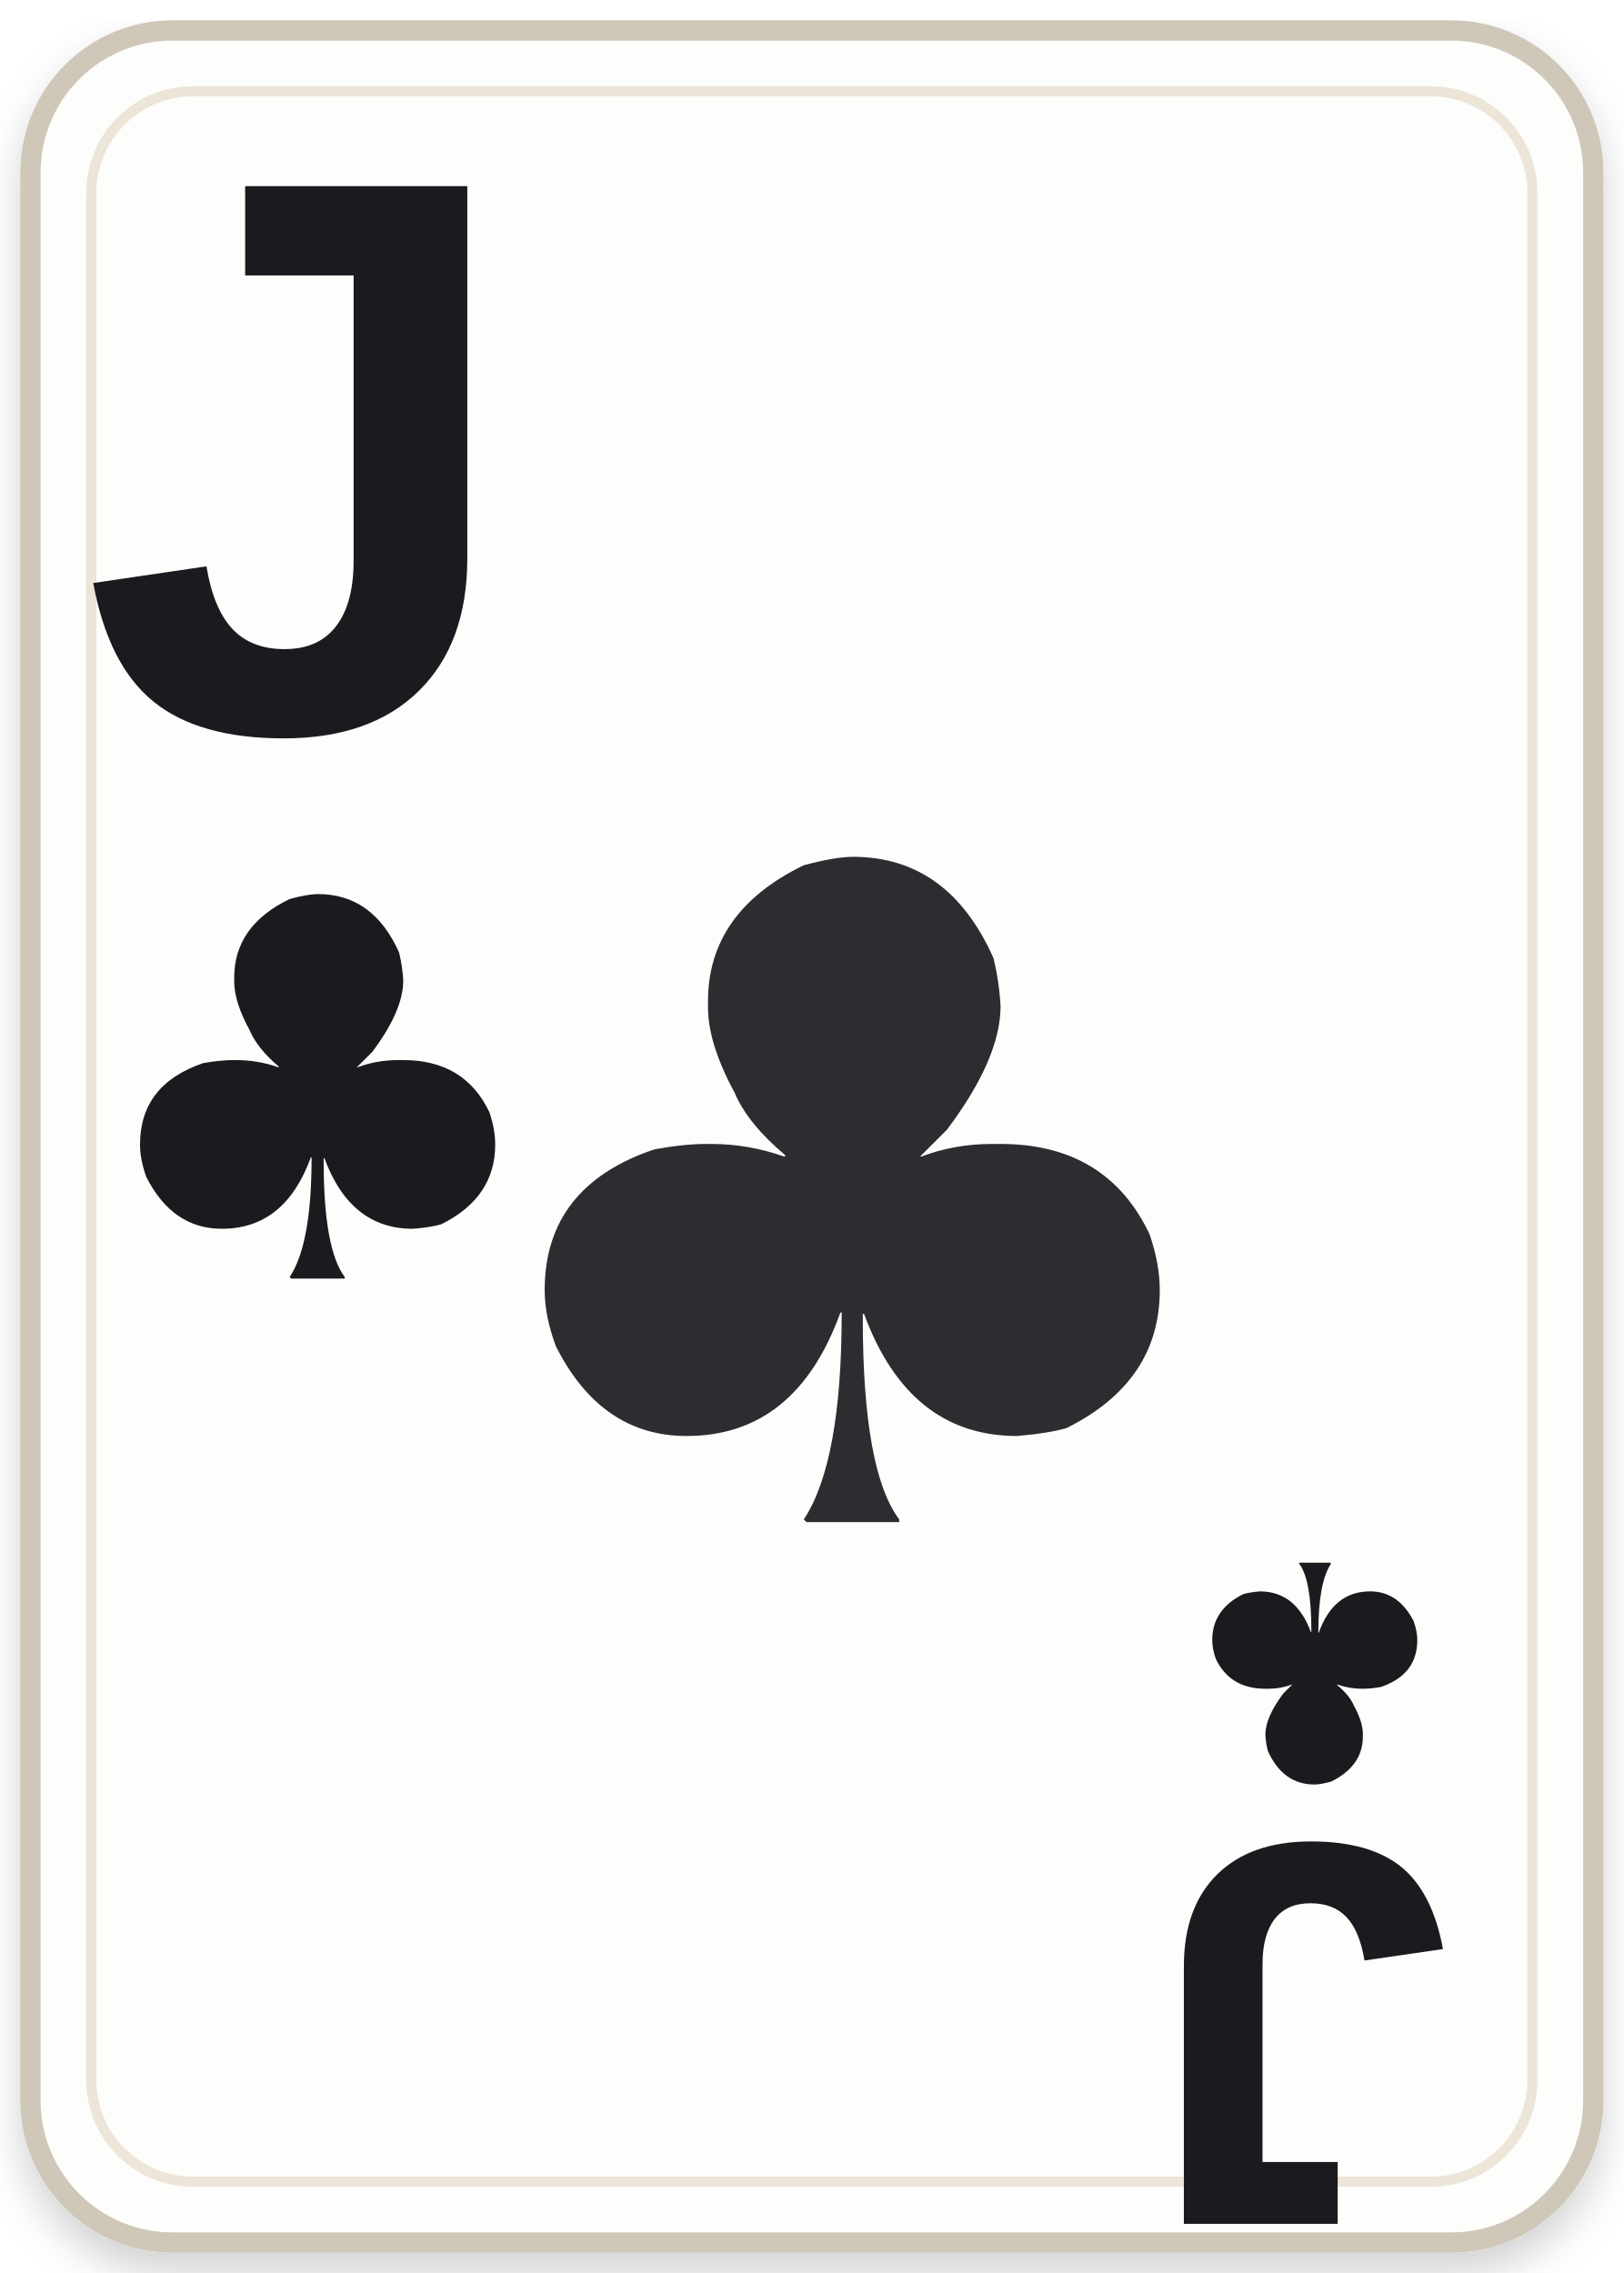
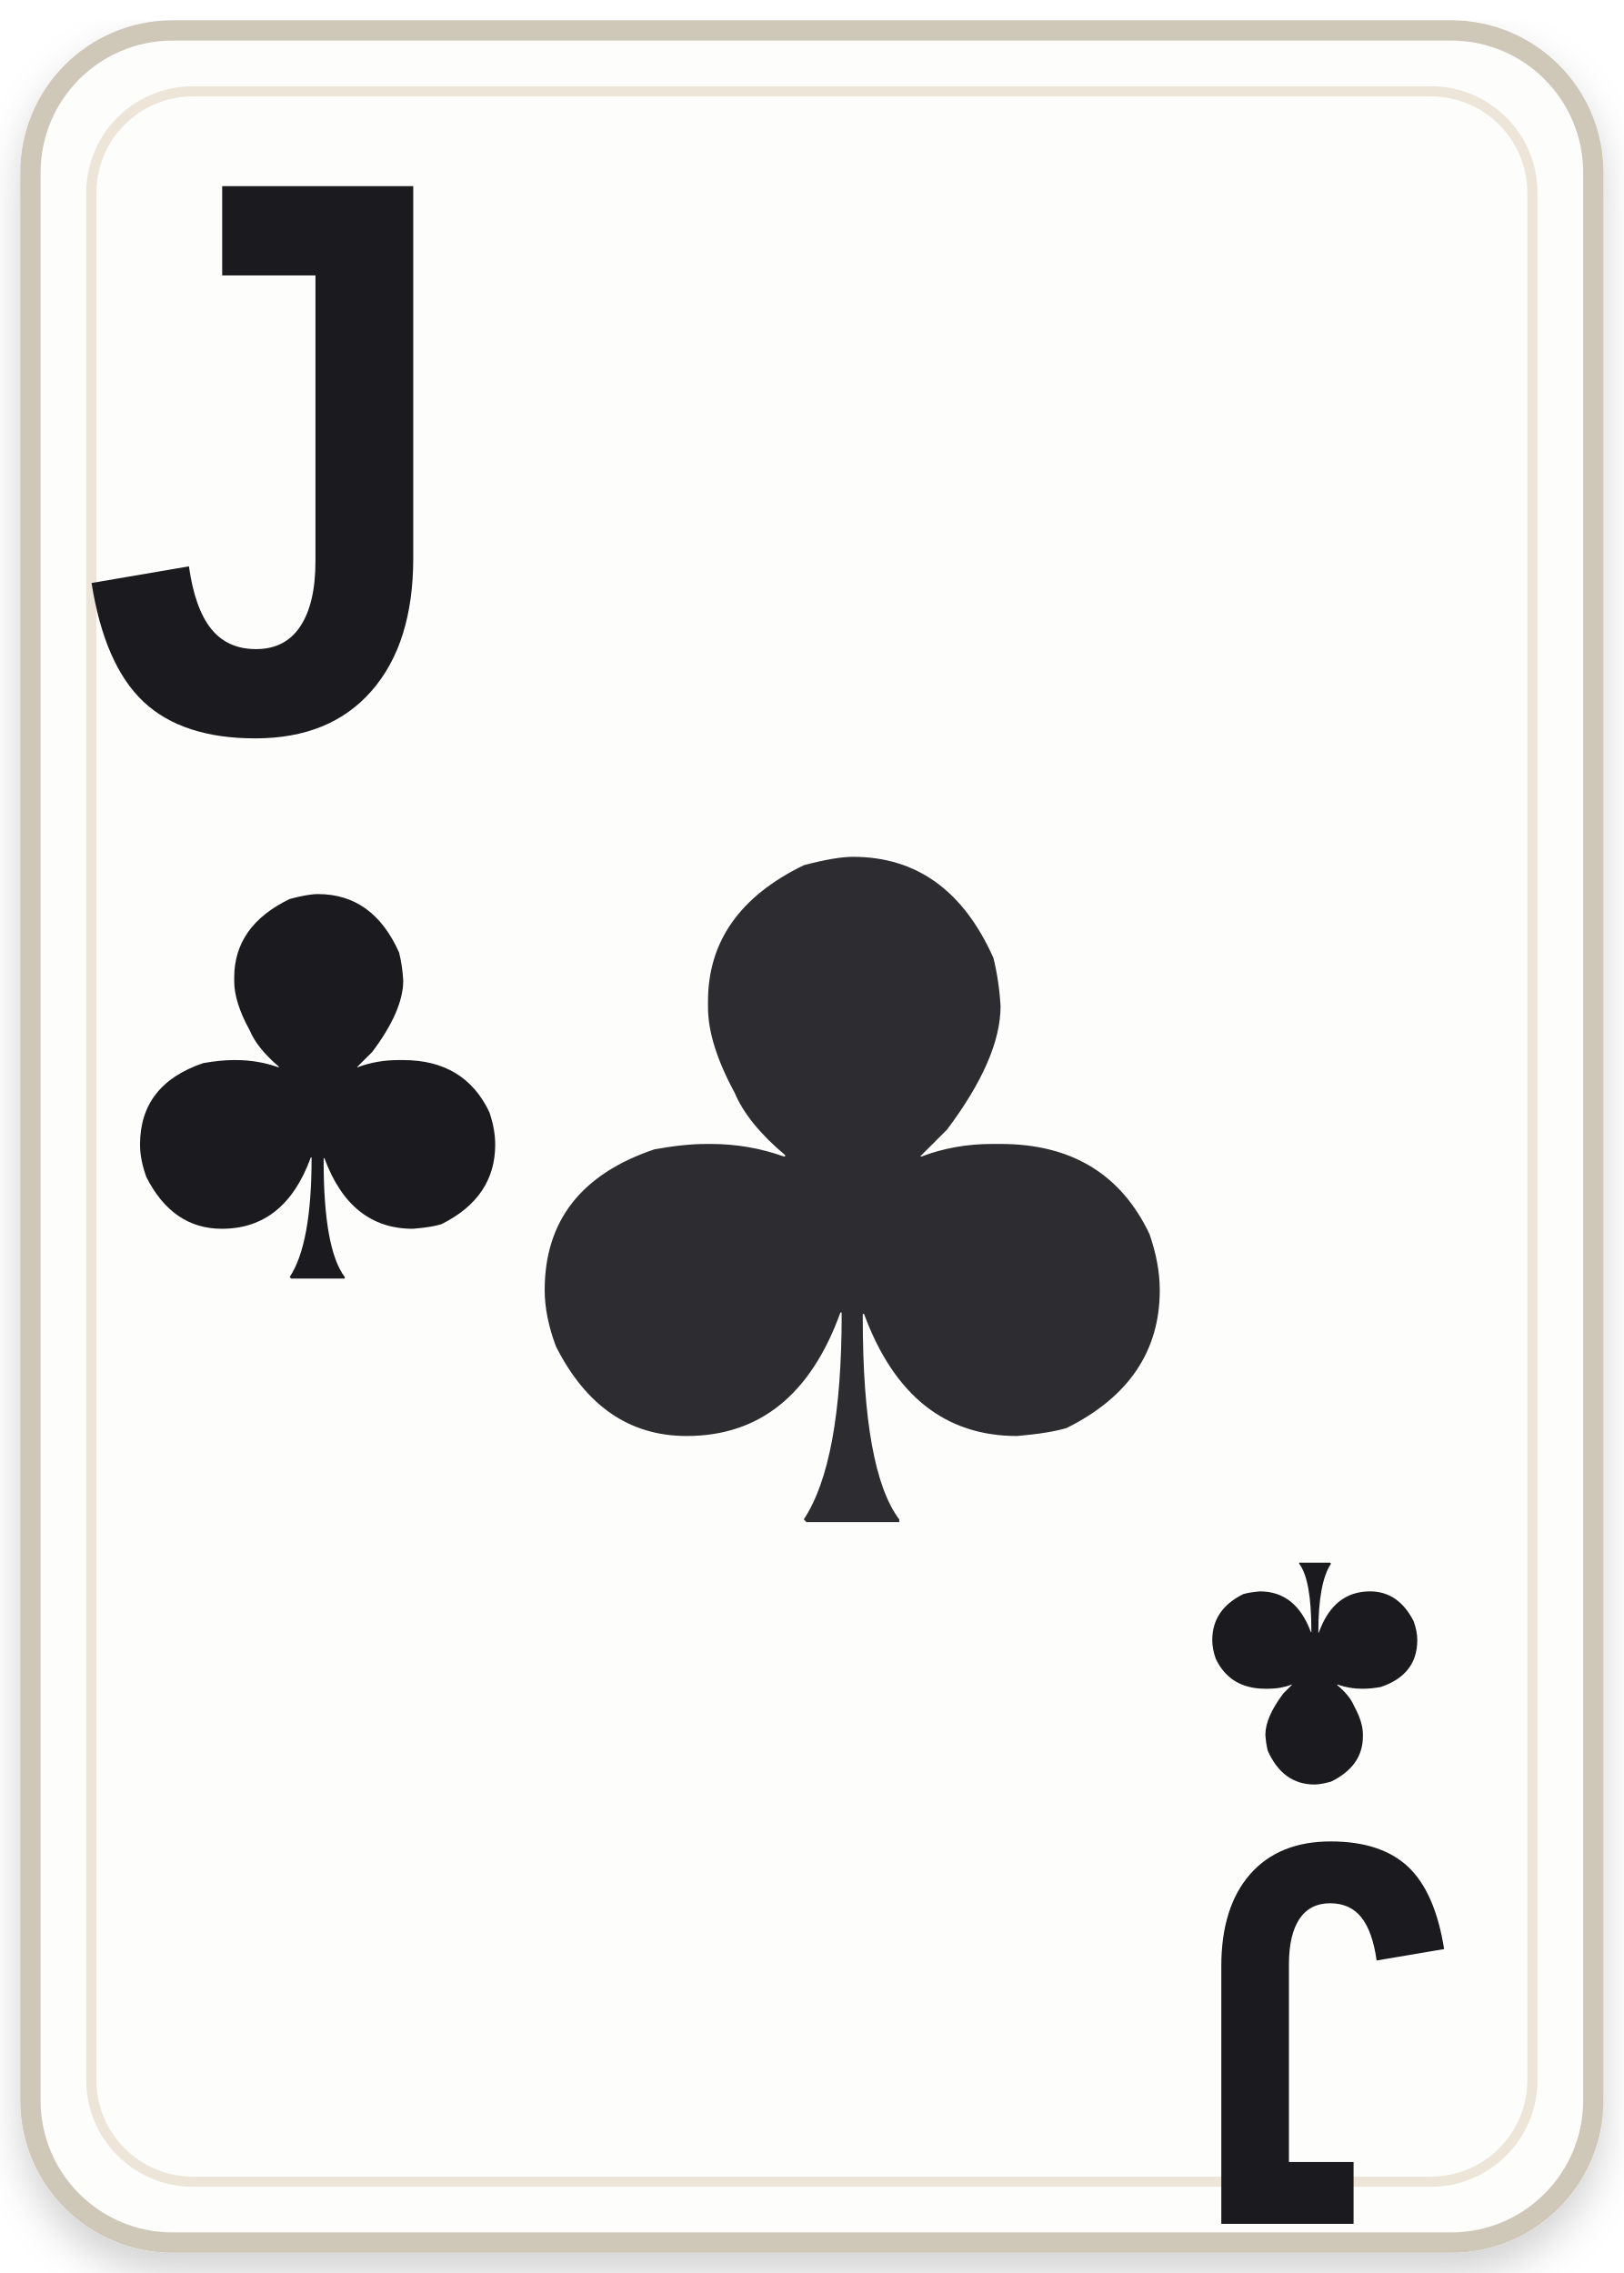
<svg xmlns="http://www.w3.org/2000/svg" viewBox="0 0 160 224" width="160" height="224">
  <defs>
    <filter id="s" x="-10%" y="-10%" width="120%" height="120%">
      <feDropShadow dx="0" dy="2" stdDeviation="2" flood-opacity=".18" />
    </filter>
  </defs>
  <rect x="3" y="3" width="154" height="218" rx="14" fill="#fdfdfb" stroke="#cfc7b8" stroke-width="2" filter="url(#s)" />
  <rect x="9" y="9" width="142" height="206" rx="10" fill="none" stroke="#ece5d8" />
-   <text x="8" y="72" font-family="Arial, Helvetica, sans-serif" font-size="78" font-weight="800" fill="#1b1b1f">J</text>
+   <g transform="translate(8 0) scale(0.86 1)">
+     <text x="0" y="72" font-family="Arial, Helvetica, sans-serif" font-size="78" font-weight="800" fill="#1b1b1f">J</text>
+   </g>
  <text x="8" y="126" font-family="Georgia, serif" font-size="52" fill="#1b1b1f">♣</text>
  <text x="84" y="150" text-anchor="middle" font-family="Georgia, serif" font-size="90" fill="#1b1b1f" opacity=".92">♣</text>
  <g transform="rotate(180 80 112)">
-     <text x="17" y="42" font-family="Arial, Helvetica, sans-serif" font-size="54" font-weight="800" fill="#1b1b1f">J</text>
+     <g transform="translate(17 0) scale(0.86 1)">
+       <text x="0" y="42" font-family="Arial, Helvetica, sans-serif" font-size="54" font-weight="800" fill="#1b1b1f">J</text>
+     </g>
    <text x="17" y="70" font-family="Georgia, serif" font-size="30" fill="#1b1b1f">♣</text>
  </g>
</svg>
